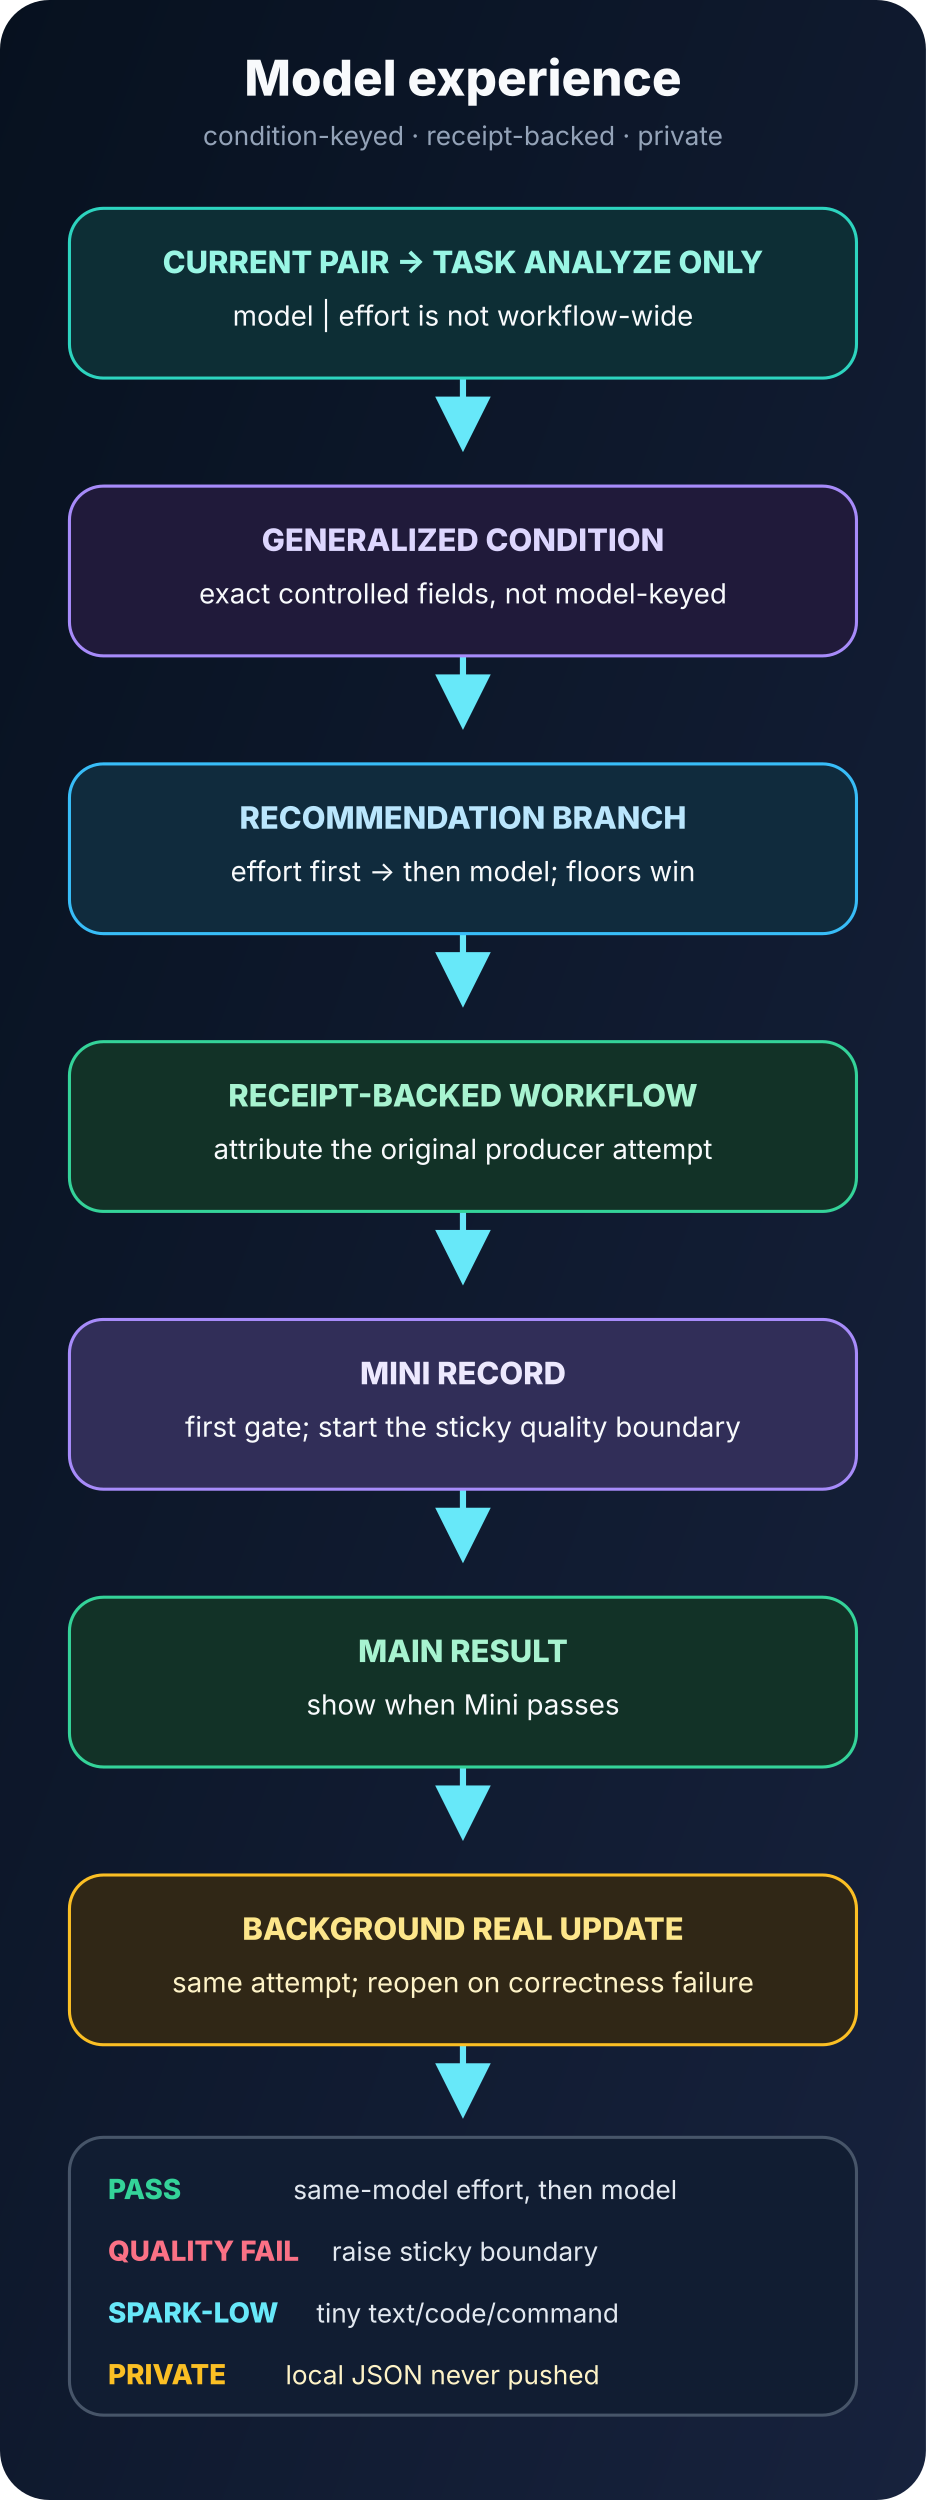
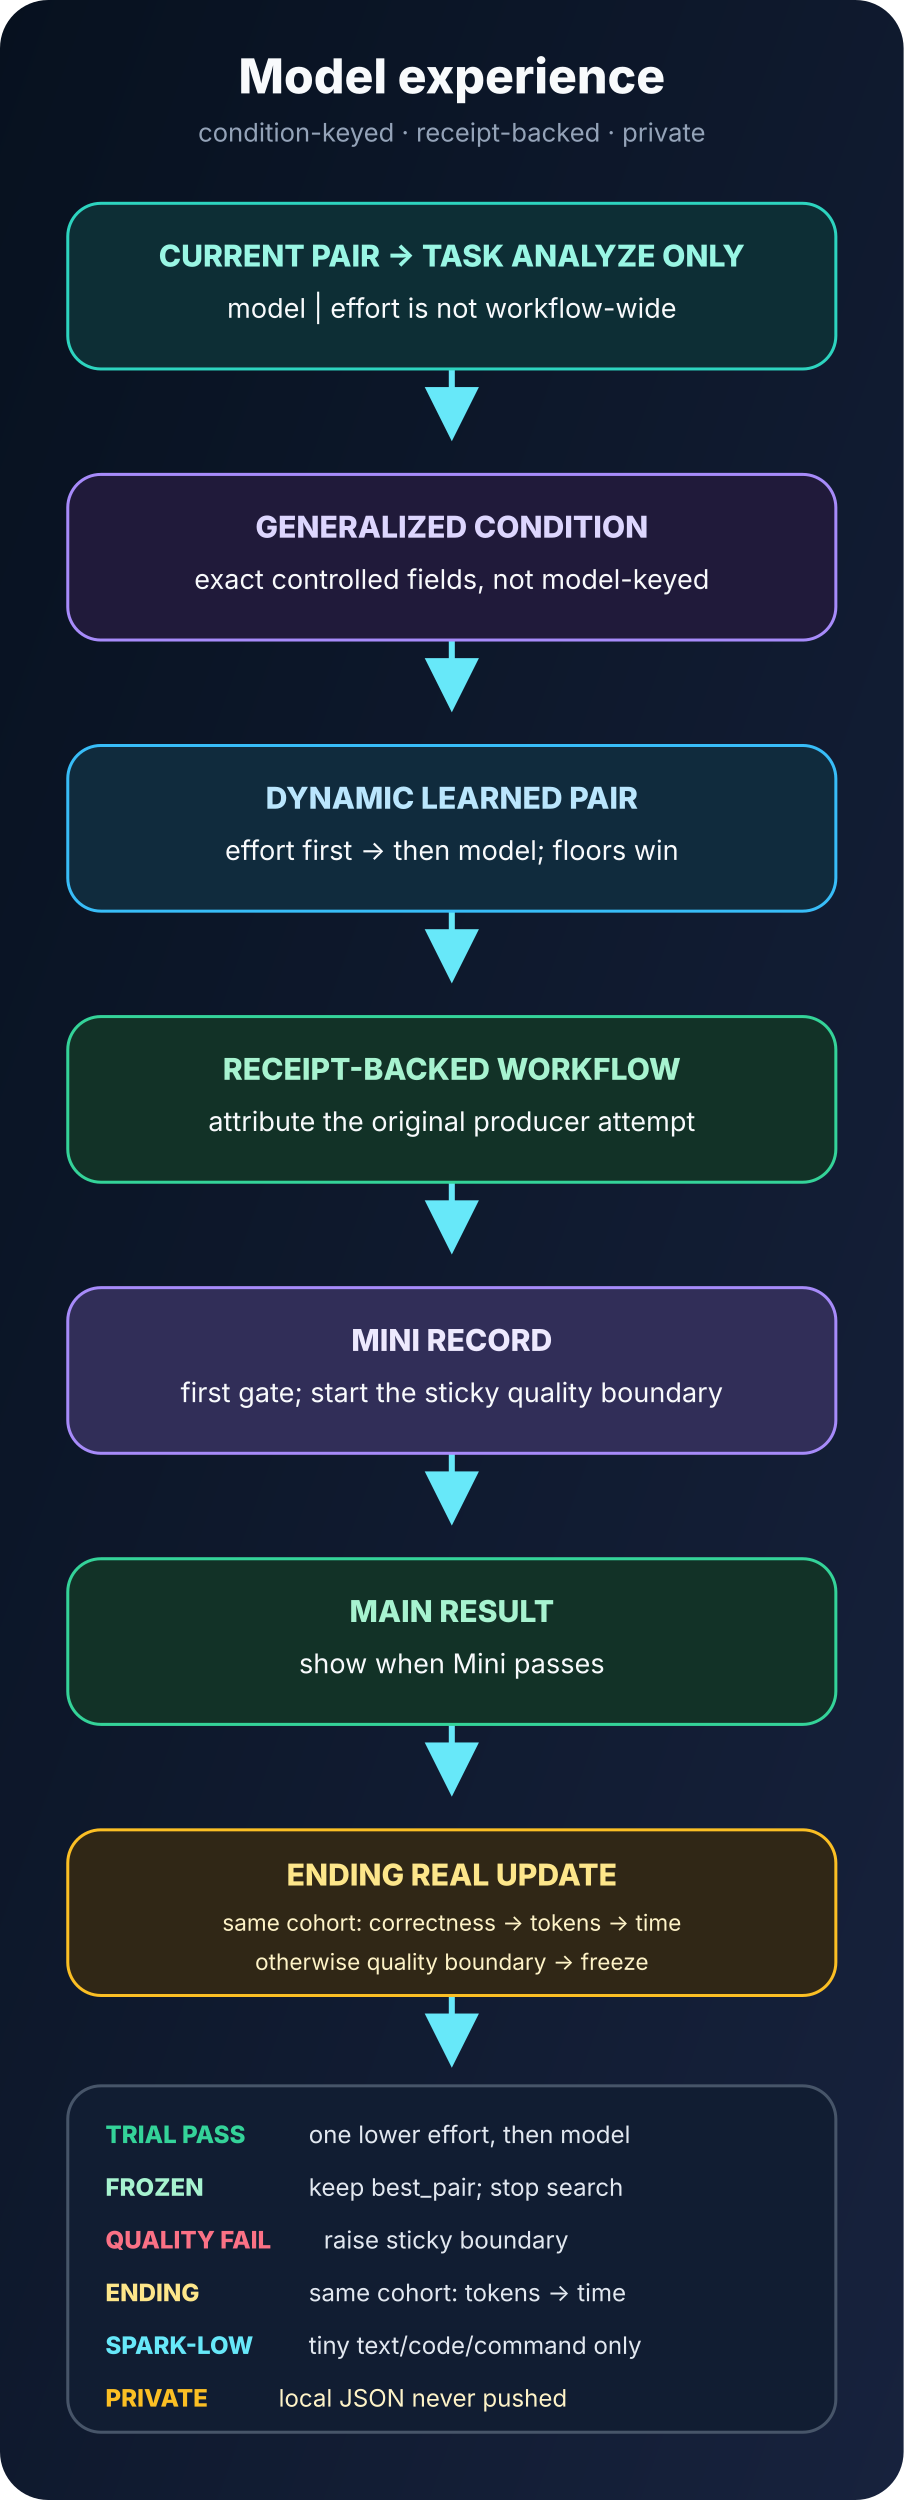
- <svg xmlns="http://www.w3.org/2000/svg" width="600" height="1620" viewBox="0 0 600 1620" role="img" aria-labelledby="title desc">
+ <svg xmlns="http://www.w3.org/2000/svg" width="600" height="1660" viewBox="0 0 600 1660" role="img" aria-labelledby="title desc">
  <defs>
    <linearGradient id="bg" x1="0" y1="0" x2="1" y2="1">
      <stop stop-color="#07111f" />
      <stop offset="1" stop-color="#17223d" />
    </linearGradient>
    <marker id="arrow" markerWidth="9" markerHeight="9" refX="7" refY="4.5" orient="auto">
      <path d="M0 0L9 4.5L0 9z" fill="#67e8f9" />
    </marker>
    <style>text{font-family:Inter,ui-sans-serif,-apple-system,BlinkMacSystemFont,"Segoe UI",sans-serif}</style>
  </defs>
-   <rect width="600" height="1620" rx="32" fill="url(#bg)" />
+   <rect width="600" height="1660" rx="32" fill="url(#bg)" />
  <text x="300" y="62" text-anchor="middle" fill="#f8fafc" font-size="32" font-weight="800">Model experience</text>
  <text x="300" y="94" text-anchor="middle" fill="#94a3b8" font-size="17">condition-keyed · receipt-backed · private</text>
  <g stroke="#67e8f9" stroke-width="4" fill="none" marker-end="url(#arrow)">
    <path d="M300 245V285" />
    <path d="M300 425V465" />
    <path d="M300 605V645" />
    <path d="M300 785V825" />
    <path d="M300 965V1005" />
    <path d="M300 1145V1185" />
    <path d="M300 1325V1365" />
  </g>
  <g>
    <rect x="45" y="135" width="510" height="110" rx="22" fill="#0d2e35" stroke="#2dd4bf" stroke-width="2" />
    <text x="300" y="177" text-anchor="middle" fill="#99f6e4" font-size="20" font-weight="800">CURRENT PAIR → TASK ANALYZE ONLY</text>
    <text x="300" y="211" text-anchor="middle" fill="#f8fafc" font-size="18">model | effort is not workflow-wide</text>
    <rect x="45" y="315" width="510" height="110" rx="22" fill="#201a3a" stroke="#a78bfa" stroke-width="2" />
    <text x="300" y="357" text-anchor="middle" fill="#ddd6fe" font-size="20" font-weight="800">GENERALIZED CONDITION</text>
    <text x="300" y="391" text-anchor="middle" fill="#f8fafc" font-size="18">exact controlled fields, not model-keyed</text>
    <rect x="45" y="495" width="510" height="110" rx="22" fill="#102b3d" stroke="#38bdf8" stroke-width="2" />
-     <text x="300" y="537" text-anchor="middle" fill="#bae6fd" font-size="20" font-weight="800">RECOMMENDATION BRANCH</text>
+     <text x="300" y="537" text-anchor="middle" fill="#bae6fd" font-size="20" font-weight="800">DYNAMIC LEARNED PAIR</text>
    <text x="300" y="571" text-anchor="middle" fill="#f8fafc" font-size="18">effort first → then model; floors win</text>
    <rect x="45" y="675" width="510" height="110" rx="22" fill="#123227" stroke="#34d399" stroke-width="2" />
    <text x="300" y="717" text-anchor="middle" fill="#a7f3d0" font-size="20" font-weight="800">RECEIPT-BACKED WORKFLOW</text>
    <text x="300" y="751" text-anchor="middle" fill="#f8fafc" font-size="18">attribute the original producer attempt</text>
    <rect x="45" y="855" width="510" height="110" rx="22" fill="#312e58" stroke="#a78bfa" stroke-width="2" />
    <text x="300" y="897" text-anchor="middle" fill="#ede9fe" font-size="20" font-weight="800">MINI RECORD</text>
    <text x="300" y="931" text-anchor="middle" fill="#f8fafc" font-size="18">first gate; start the sticky quality boundary</text>
    <rect x="45" y="1035" width="510" height="110" rx="22" fill="#123227" stroke="#34d399" stroke-width="2" />
    <text x="300" y="1077" text-anchor="middle" fill="#a7f3d0" font-size="20" font-weight="800">MAIN RESULT</text>
    <text x="300" y="1111" text-anchor="middle" fill="#f8fafc" font-size="18">show when Mini passes</text>
    <rect x="45" y="1215" width="510" height="110" rx="22" fill="#302716" stroke="#fbbf24" stroke-width="2" />
-     <text x="300" y="1257" text-anchor="middle" fill="#fde68a" font-size="20" font-weight="800">BACKGROUND REAL UPDATE</text>
-     <text x="300" y="1291" text-anchor="middle" fill="#fef3c7" font-size="18">same attempt; reopen on correctness failure</text>
+     <text x="300" y="1252" text-anchor="middle" fill="#fde68a" font-size="20" font-weight="800">ENDING REAL UPDATE</text>
+     <text x="300" y="1282" text-anchor="middle" fill="#fef3c7" font-size="15">same cohort: correctness → tokens → time</text>
+     <text x="300" y="1308" text-anchor="middle" fill="#fef3c7" font-size="15">otherwise quality boundary → freeze</text>
  </g>
-   <rect x="45" y="1385" width="510" height="180" rx="22" fill="#111d32" stroke="#475569" stroke-width="2" />
-   <text x="70" y="1425" fill="#34d399" font-size="18" font-weight="800">PASS</text>
-   <text x="190" y="1425" fill="#e2e8f0" font-size="17">same-model effort, then model</text>
-   <text x="70" y="1465" fill="#fb7185" font-size="18" font-weight="800">QUALITY FAIL</text>
-   <text x="215" y="1465" fill="#e2e8f0" font-size="17">raise sticky boundary</text>
-   <text x="70" y="1505" fill="#67e8f9" font-size="18" font-weight="800">SPARK-LOW</text>
-   <text x="205" y="1505" fill="#e2e8f0" font-size="17">tiny text/code/command</text>
-   <text x="70" y="1545" fill="#fbbf24" font-size="18" font-weight="800">PRIVATE</text>
-   <text x="185" y="1545" fill="#fef3c7" font-size="17">local JSON never pushed</text>
+   <rect x="45" y="1385" width="510" height="230" rx="22" fill="#111d32" stroke="#475569" stroke-width="2" />
+   <text x="70" y="1423" fill="#34d399" font-size="16" font-weight="800">TRIAL PASS</text>
+   <text x="205" y="1423" fill="#e2e8f0" font-size="16">one lower effort, then model</text>
+   <text x="70" y="1458" fill="#a7f3d0" font-size="16" font-weight="800">FROZEN</text>
+   <text x="205" y="1458" fill="#e2e8f0" font-size="16">keep best_pair; stop search</text>
+   <text x="70" y="1493" fill="#fb7185" font-size="16" font-weight="800">QUALITY FAIL</text>
+   <text x="215" y="1493" fill="#e2e8f0" font-size="16">raise sticky boundary</text>
+   <text x="70" y="1528" fill="#fde68a" font-size="16" font-weight="800">ENDING</text>
+   <text x="205" y="1528" fill="#e2e8f0" font-size="16">same cohort: tokens → time</text>
+   <text x="70" y="1563" fill="#67e8f9" font-size="16" font-weight="800">SPARK-LOW</text>
+   <text x="205" y="1563" fill="#e2e8f0" font-size="16">tiny text/code/command only</text>
+   <text x="70" y="1598" fill="#fbbf24" font-size="16" font-weight="800">PRIVATE</text>
+   <text x="185" y="1598" fill="#fef3c7" font-size="16">local JSON never pushed</text>
</svg>
